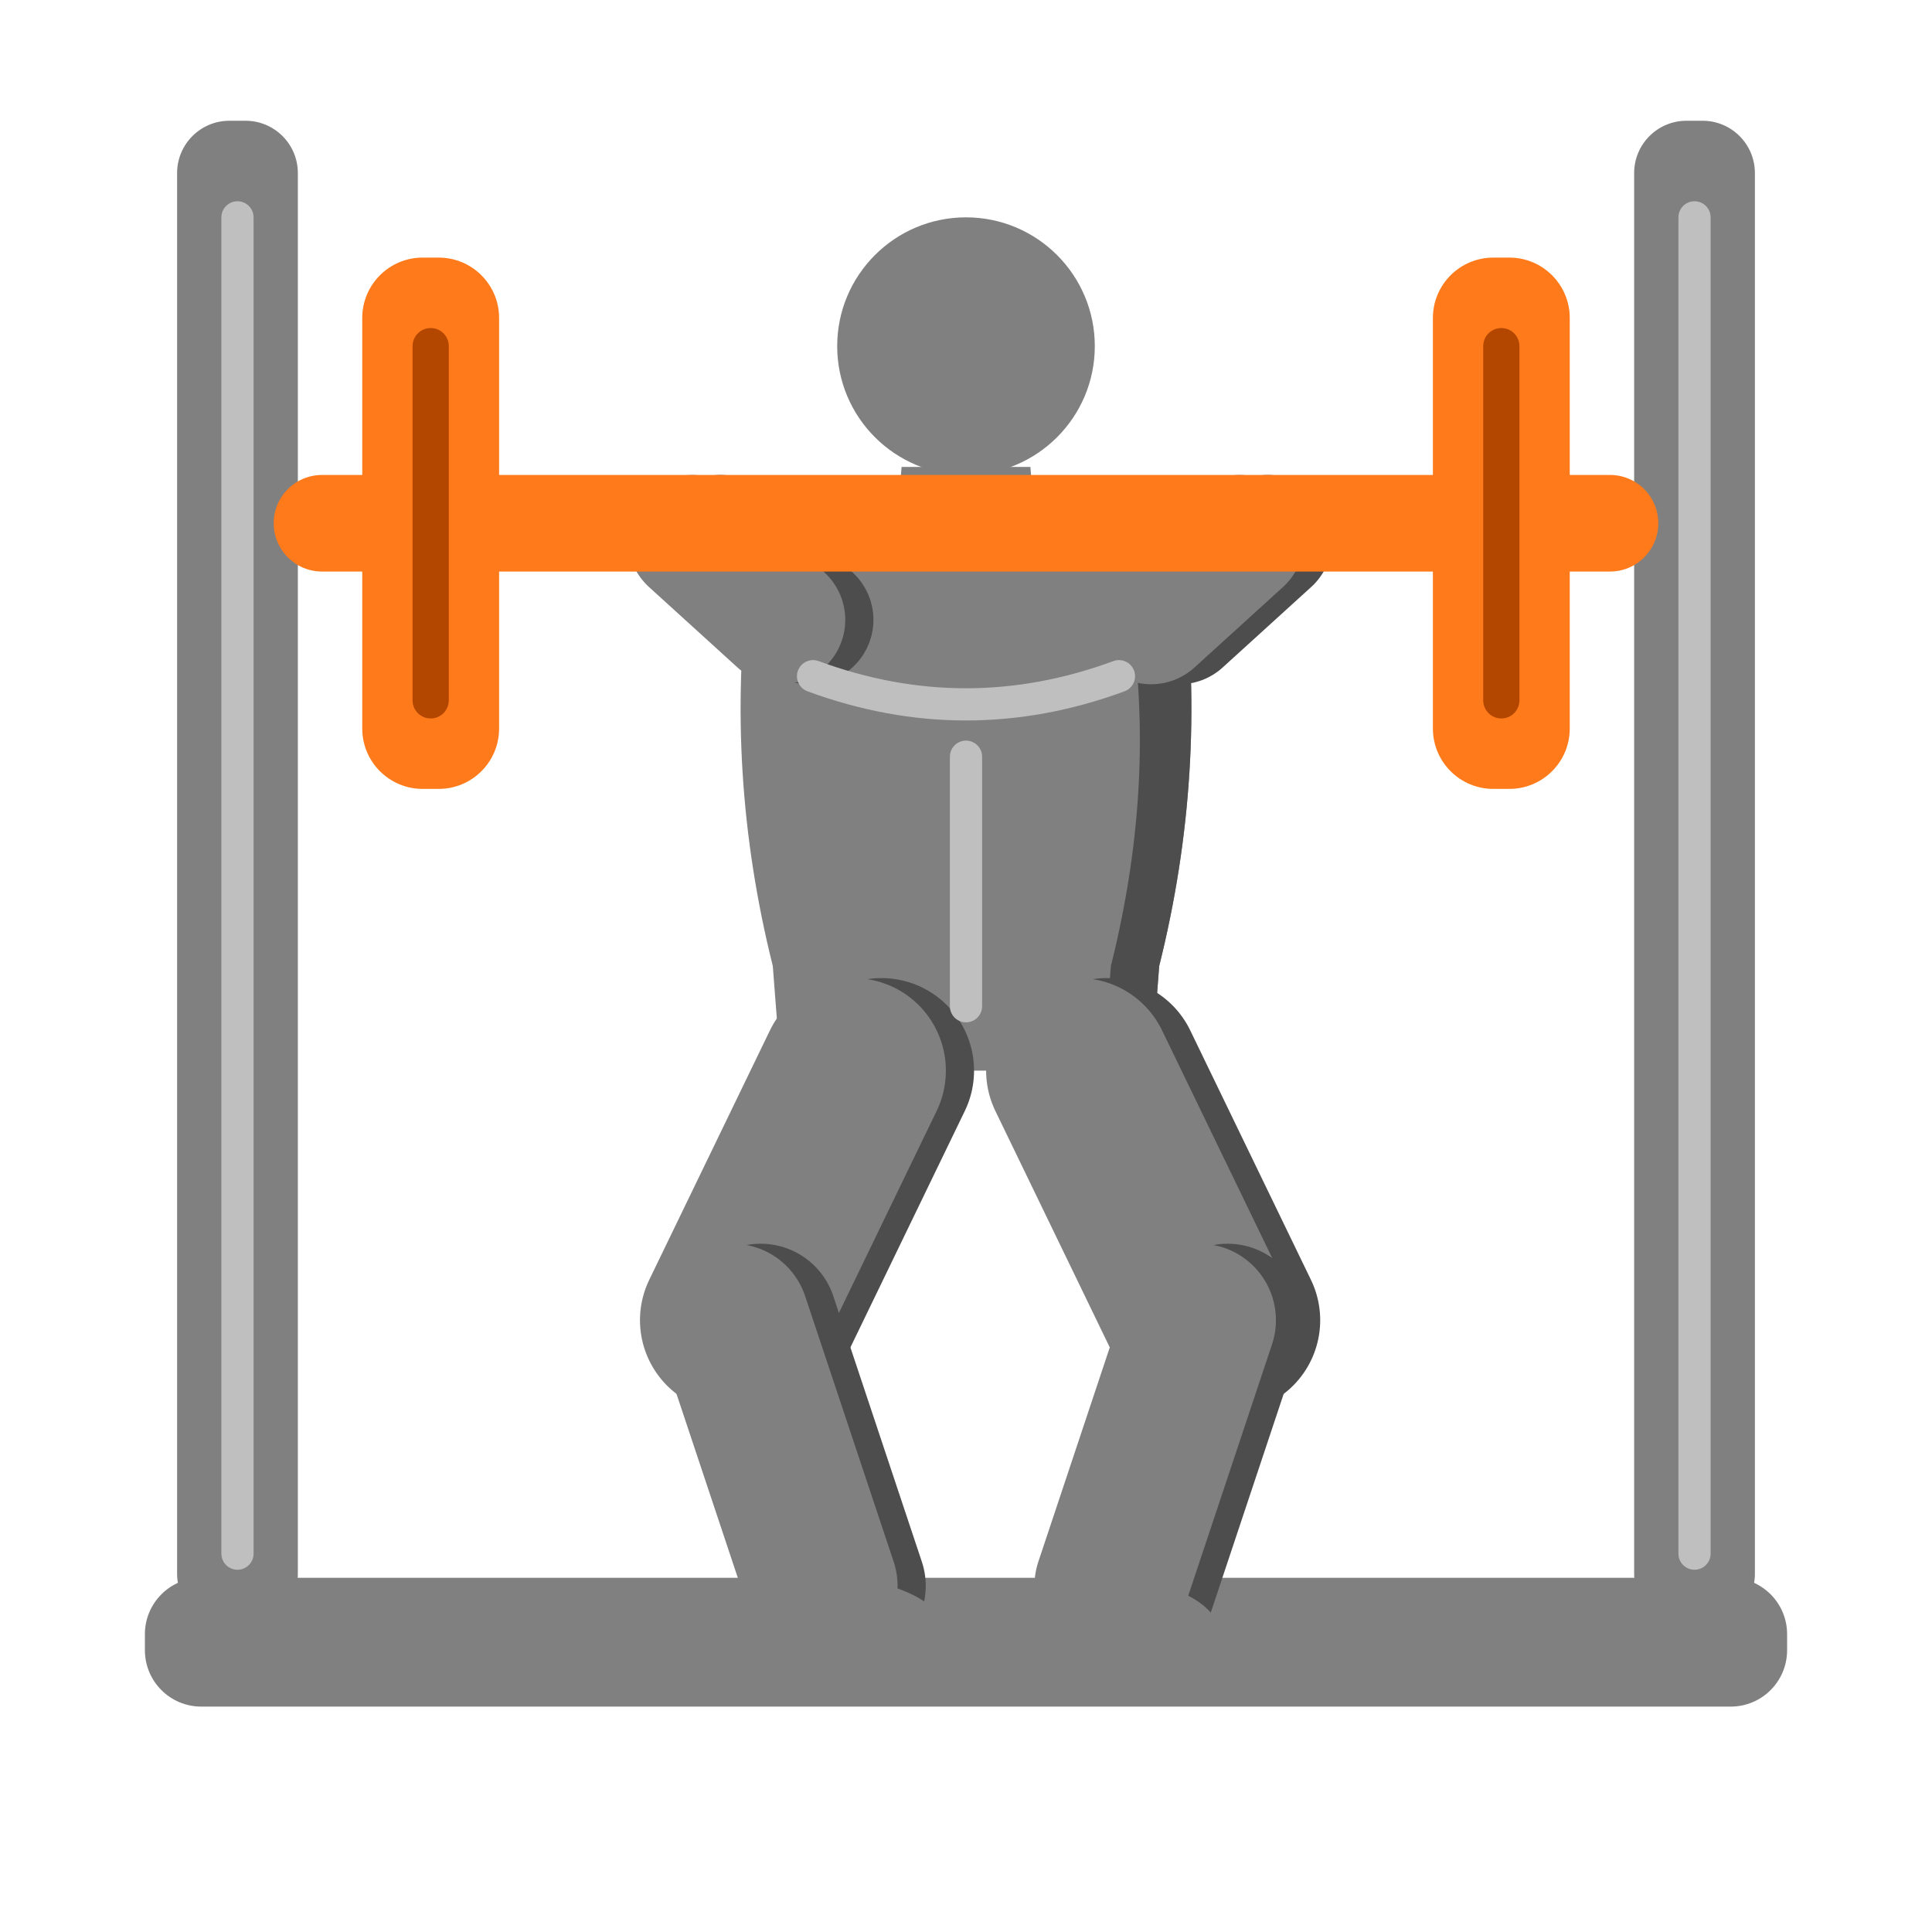
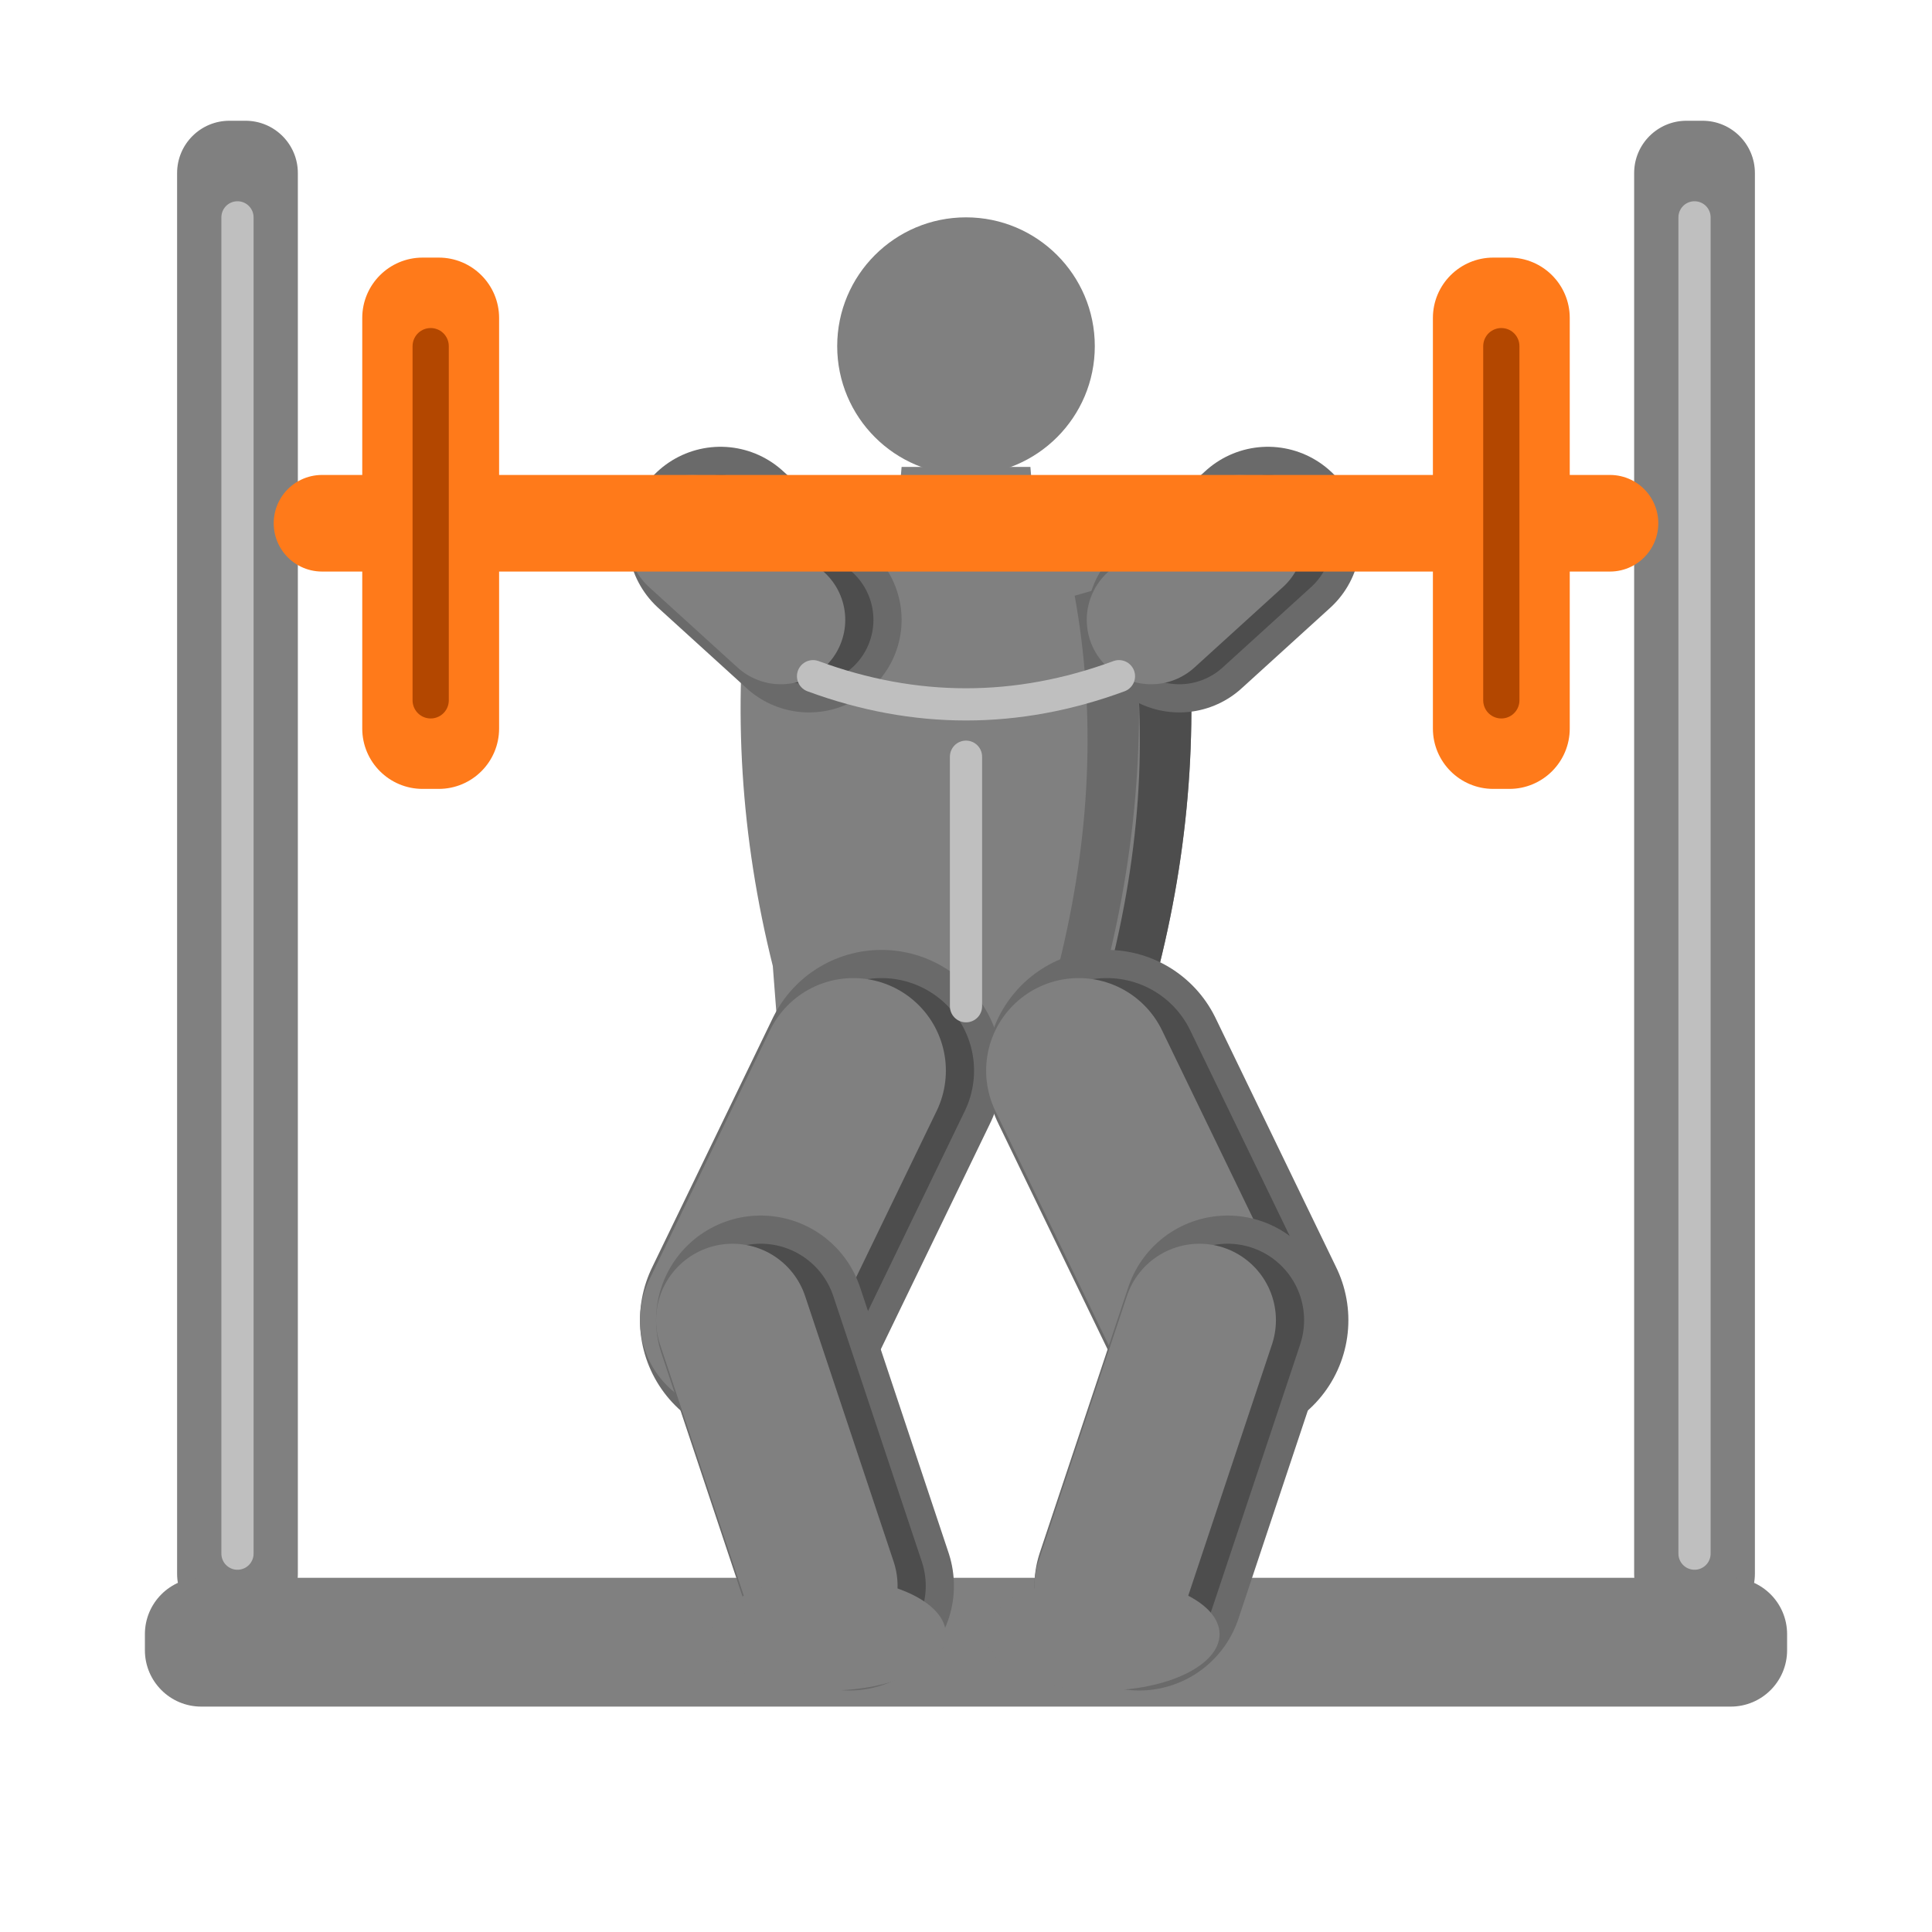
<svg viewBox="0 0 48 48">
  <rect fill="#808080" x="4.4" y="3" width="3" height="37.4" rx="1.3" />
  <rect fill="#808080" x="40.6" y="3" width="3" height="37.4" rx="1.3" />
  <rect fill="#808080" x="3.6" y="39.2" width="40.8" height="3.2" rx="1.4" />
  <path fill="none" stroke="#bfbfbf" stroke-width="0.8" stroke-linecap="round" d="M5.9 5.4 L5.9 38.6 M42.1 5.4 L42.1 38.6" />
  <circle fill="#808080" cx="24" cy="8.6" r="3.2" />
  <path fill="#808080" d="M22.4 11.6 L25.6 11.6 L25.8 14 L22.2 14 Z" />
  <path fill="#808080" d="M18.6 14.4 Q24 12.4 29.4 14.4 Q30 19.2 28.8 24 L28.6 26.6 L19.4 26.6 L19.2 24 Q18 19.2 18.6 14.4 Z" />
+   <path fill="#6a6a6a" transform="translate(-1.3 0)" d="M29.4 14.4 Q30 19.2 28.8 24 L28.6 26.6 L27.4 26.6 L27.6 24 Q28.8 19.2 28 14.8 Z" />
  <path fill="#4d4d4d" d="M29.4 14.4 Q30 19.2 28.8 24 L28.6 26.6 L27.4 26.6 L27.6 24 Q28.8 19.2 28 14.8 Z" />
+   <path fill="none" stroke="#6a6a6a" stroke-width="4.6" stroke-linecap="round" stroke-linejoin="round" d="M 20.1 15.4 L 17.9 13.4" />
  <path fill="none" stroke="#4d4d4d" stroke-width="3.2" stroke-linecap="round" stroke-linejoin="round" d="M 20.1 15.4 L 17.9 13.4" />
  <path fill="none" stroke="#808080" stroke-width="3.2" stroke-linecap="round" stroke-linejoin="round" d="M19.4 15.4 L17.2 13.4" />
+   <path fill="none" stroke="#6a6a6a" stroke-width="4.6" stroke-linecap="round" stroke-linejoin="round" d="M 29.3 15.4 L 31.5 13.4" />
  <path fill="none" stroke="#4d4d4d" stroke-width="3.2" stroke-linecap="round" stroke-linejoin="round" d="M 29.3 15.4 L 31.5 13.4" />
  <path fill="none" stroke="#808080" stroke-width="3.2" stroke-linecap="round" stroke-linejoin="round" d="M28.6 15.4 L30.8 13.4" />
+   <path fill="none" stroke="#6a6a6a" stroke-width="6.0" stroke-linecap="round" stroke-linejoin="round" d="M 21.9 26.6 L 18.9 32.8" />
  <path fill="none" stroke="#4d4d4d" stroke-width="4.6" stroke-linecap="round" stroke-linejoin="round" d="M 21.9 26.6 L 18.9 32.8" />
  <path fill="none" stroke="#808080" stroke-width="4.6" stroke-linecap="round" stroke-linejoin="round" d="M21.2 26.6 L18.2 32.8" />
+   <path fill="none" stroke="#6a6a6a" stroke-width="6.0" stroke-linecap="round" stroke-linejoin="round" d="M 27.5 26.6 L 30.5 32.8" />
  <path fill="none" stroke="#4d4d4d" stroke-width="4.6" stroke-linecap="round" stroke-linejoin="round" d="M 27.5 26.6 L 30.5 32.8" />
  <path fill="none" stroke="#808080" stroke-width="4.6" stroke-linecap="round" stroke-linejoin="round" d="M26.8 26.6 L29.8 32.8" />
+   <path fill="none" stroke="#6a6a6a" stroke-width="5.2" stroke-linecap="round" stroke-linejoin="round" d="M 18.9 32.8 L 21.1 39.4" />
  <path fill="none" stroke="#4d4d4d" stroke-width="3.8" stroke-linecap="round" stroke-linejoin="round" d="M 18.9 32.8 L 21.1 39.4" />
  <path fill="none" stroke="#808080" stroke-width="3.8" stroke-linecap="round" stroke-linejoin="round" d="M18.2 32.8 L20.4 39.4" />
+   <path fill="none" stroke="#6a6a6a" stroke-width="5.2" stroke-linecap="round" stroke-linejoin="round" d="M 30.5 32.8 L 28.3 39.4" />
  <path fill="none" stroke="#4d4d4d" stroke-width="3.8" stroke-linecap="round" stroke-linejoin="round" d="M 30.5 32.8 L 28.3 39.4" />
  <path fill="none" stroke="#808080" stroke-width="3.8" stroke-linecap="round" stroke-linejoin="round" d="M29.8 32.8 L27.6 39.4" />
  <ellipse fill="#808080" cx="20.6" cy="40.6" rx="2.9" ry="1.4" />
  <ellipse fill="#808080" cx="27.4" cy="40.6" rx="2.9" ry="1.4" />
  <path fill="none" stroke="#bfbfbf" stroke-width="0.8" stroke-linecap="round" d="M20.2 16.8 Q24 18.2 27.8 16.8" />
  <path fill="none" stroke="#bfbfbf" stroke-width="0.8" stroke-linecap="round" d="M24 18.8 L24 25" />
  <path fill="none" stroke="#ff7a1a" stroke-width="2.4" stroke-linecap="round" d="M8 13 L40 13" />
  <rect fill="#ff7a1a" x="9" y="6.4" width="3.4" height="13.2" rx="1.5" />
  <rect fill="#ff7a1a" x="35.6" y="6.4" width="3.4" height="13.2" rx="1.5" />
  <path fill="none" stroke="#b34700" stroke-width="0.9" stroke-linecap="round" d="M10.7 8.6 L10.7 17.4 M37.3 8.6 L37.3 17.4" />
</svg>
